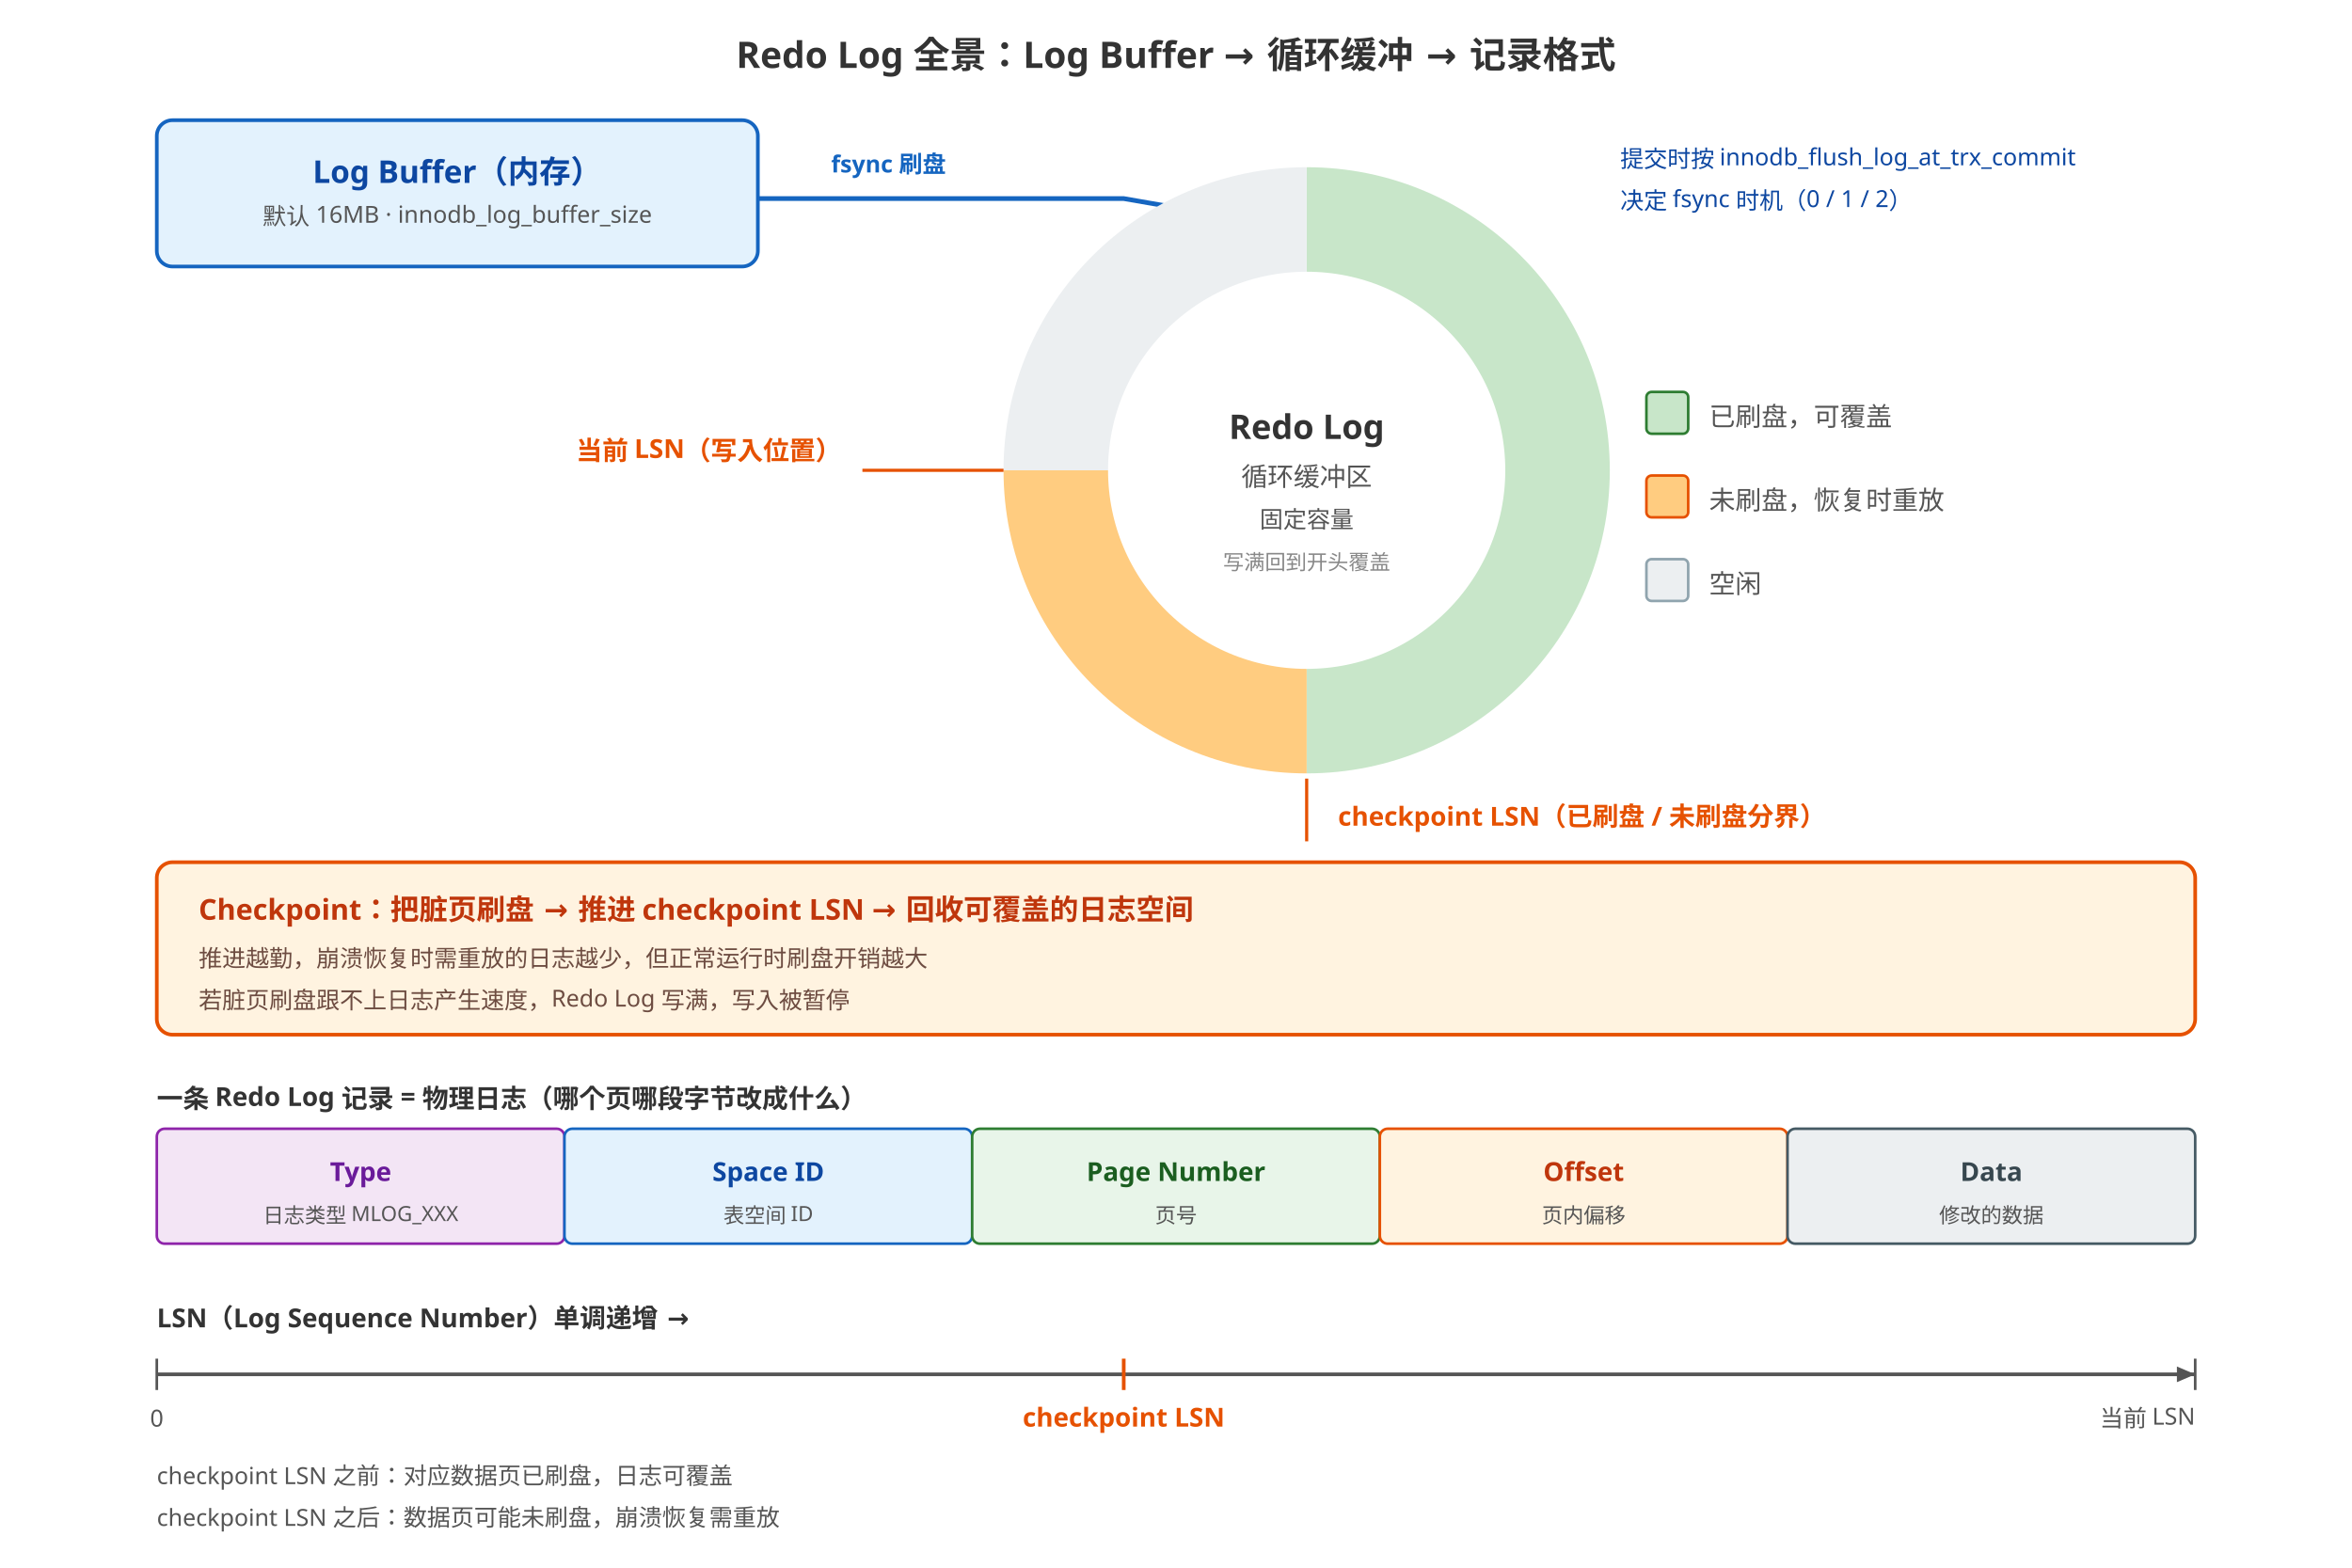
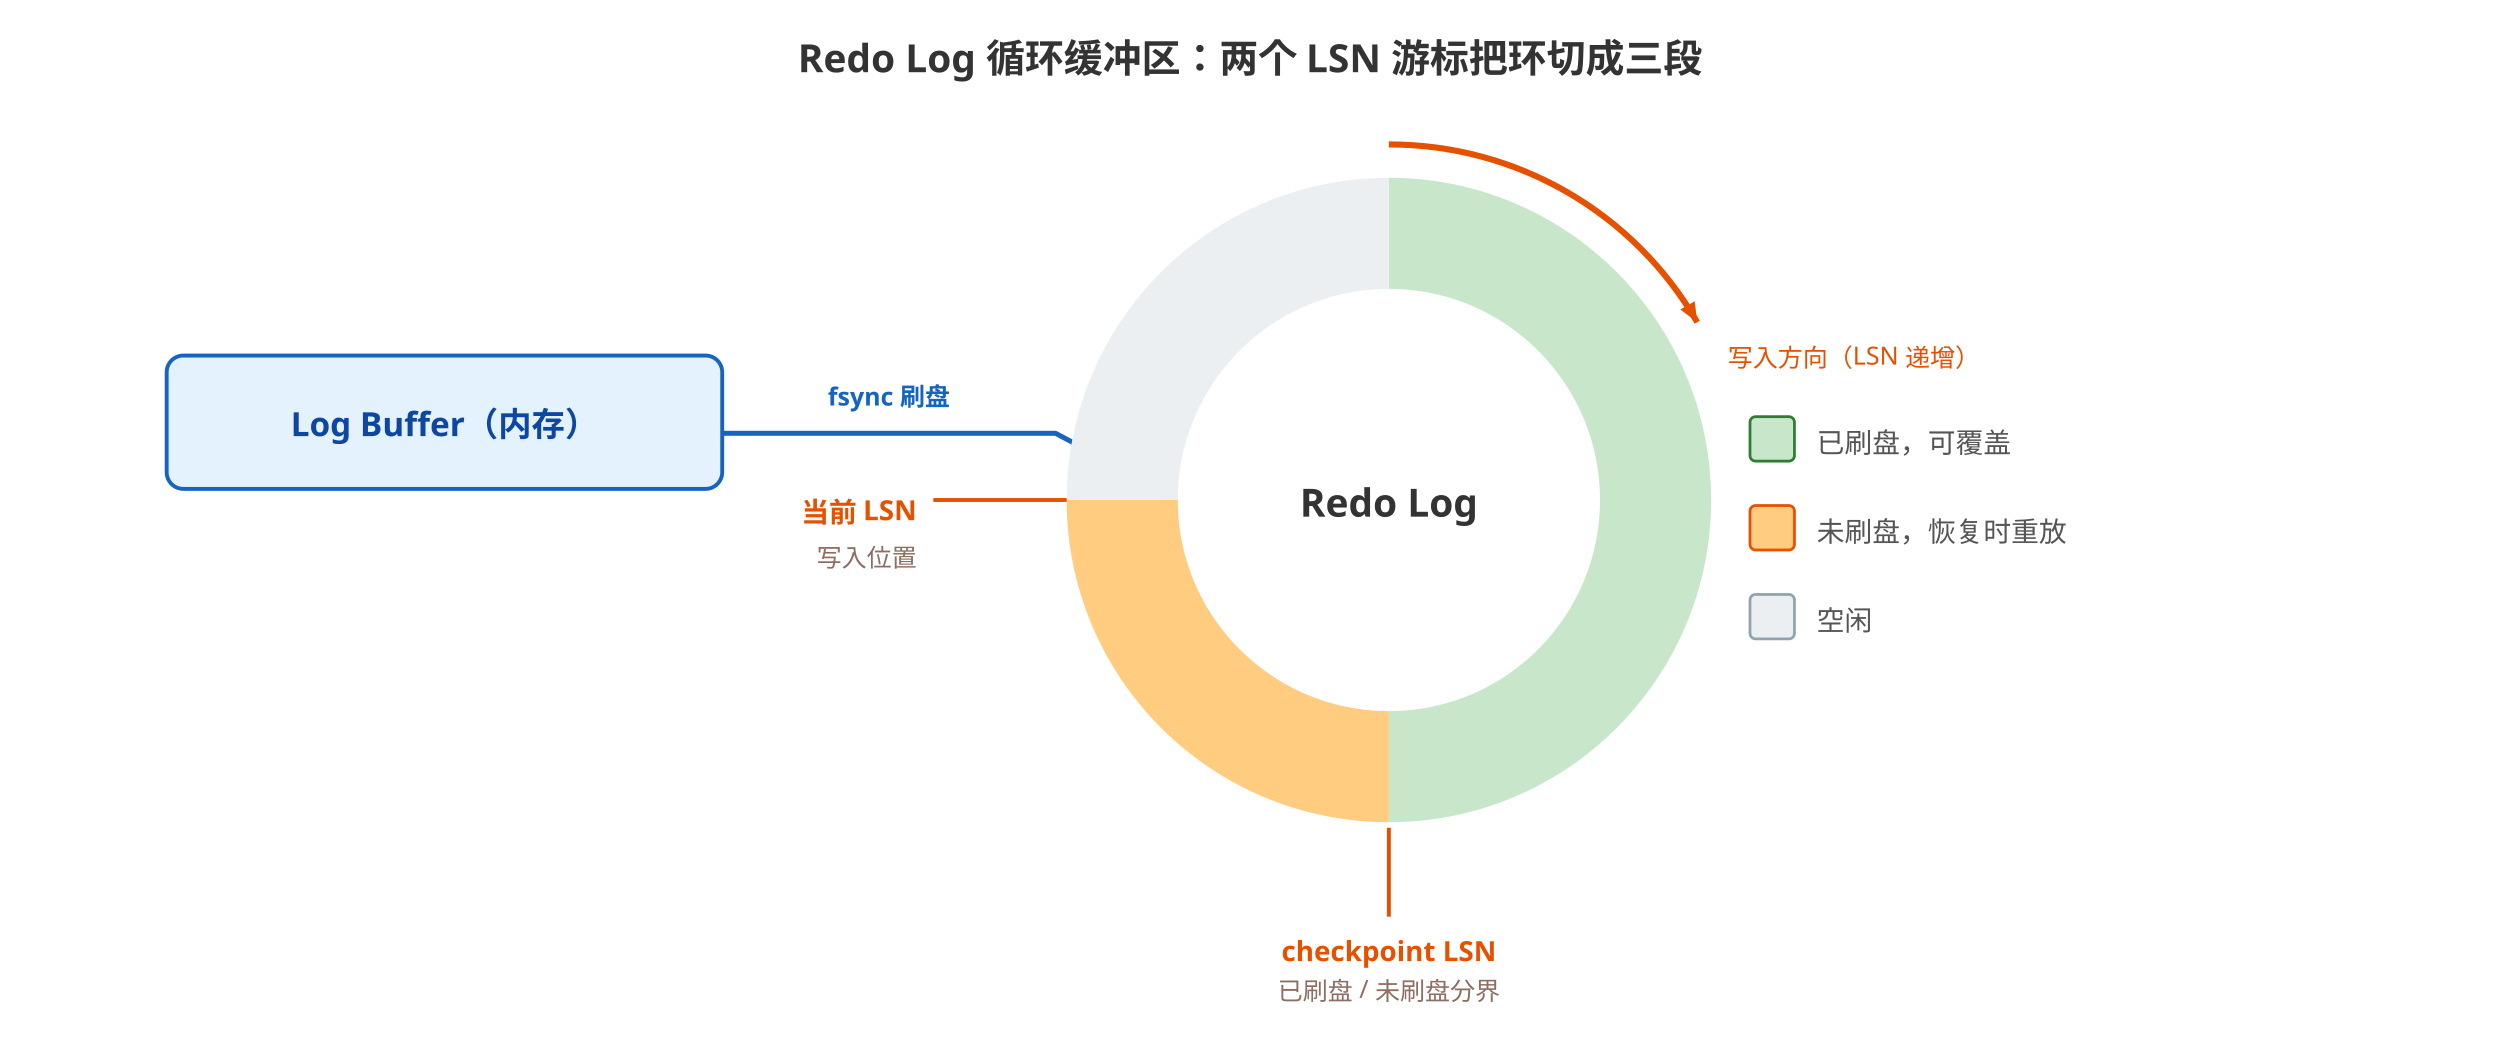
- <svg xmlns="http://www.w3.org/2000/svg" viewBox="0 0 900 600" font-family="'Noto Sans SC','PingFang SC','Microsoft YaHei',sans-serif" font-size="11">
+ <svg xmlns="http://www.w3.org/2000/svg" viewBox="0 0 900 380" font-family="'Noto Sans SC','PingFang SC','Microsoft YaHei',sans-serif" font-size="11">
  <defs>
    <marker id="arrBlue" markerWidth="10" markerHeight="10" refX="7" refY="3" orient="auto" markerUnits="userSpaceOnUse">
      <path d="M0,0 L7,3 L0,6 Z" fill="#1565c0" />
    </marker>
-     <marker id="arrGray" markerWidth="10" markerHeight="10" refX="7" refY="3" orient="auto" markerUnits="userSpaceOnUse">
-       <path d="M0,0 L7,3 L0,6 Z" fill="#555555" />
+     <marker id="arrOrange" markerWidth="10" markerHeight="10" refX="7" refY="3" orient="auto" markerUnits="userSpaceOnUse">
+       <path d="M0,0 L7,3 L0,6 Z" fill="#e65100" />
    </marker>
  </defs>
-   <text x="450" y="26" text-anchor="middle" font-size="14" font-weight="bold" fill="#333333">Redo Log 全景：Log Buffer → 循环缓冲 → 记录格式</text>
-   <rect x="60" y="46" width="230" height="56" rx="6" fill="#e3f2fd" stroke="#1565c0" stroke-width="1.4" />
-   <text x="175" y="70" text-anchor="middle" fill="#0d47a1" font-weight="bold" font-size="12">Log Buffer（内存）</text>
-   <text x="175" y="86" text-anchor="middle" fill="#555555" font-size="9">默认 16MB · innodb_log_buffer_size</text>
-   <polyline points="290,76 430,76 476,84" fill="none" stroke="#1565c0" stroke-width="1.8" marker-end="url(#arrBlue)" />
-   <text x="340" y="66" text-anchor="middle" fill="#1565c0" font-size="9" font-weight="bold">fsync 刷盘</text>
-   <text x="620" y="64" fill="#0d47a1" font-size="9">提交时按 innodb_flush_log_at_trx_commit</text>
-   <text x="620" y="80" fill="#0d47a1" font-size="9">决定 fsync 时机（0 / 1 / 2）</text>
+   <text x="450" y="26" text-anchor="middle" font-size="14" font-weight="bold" fill="#333333">Redo Log 循环缓冲区：两个 LSN 游标把环切成三段</text>
+   <rect x="60" y="128" width="200" height="48" rx="6" fill="#e3f2fd" stroke="#1565c0" stroke-width="1.4" />
+   <text x="160" y="157" text-anchor="middle" fill="#0d47a1" font-weight="bold" font-size="12">Log Buffer（内存）</text>
+   <polyline points="260,156 380,156 414,174" fill="none" stroke="#1565c0" stroke-width="1.8" marker-end="url(#arrBlue)" />
+   <text x="320" y="146" text-anchor="middle" fill="#1565c0" font-size="9" font-weight="bold">fsync 刷盘</text>
  <path d="M 500 84 A 96 96 0 0 1 596 180 A 96 96 0 0 1 500 276" fill="none" stroke="#c8e6c9" stroke-width="40" />
  <path d="M 500 276 A 96 96 0 0 1 404 180" fill="none" stroke="#ffcc80" stroke-width="40" />
  <path d="M 404 180 A 96 96 0 0 1 500 84" fill="none" stroke="#eceff1" stroke-width="40" />
-   <text x="500" y="168" text-anchor="middle" fill="#333333" font-weight="bold" font-size="13">Redo Log</text>
-   <text x="500" y="186" text-anchor="middle" fill="#555555" font-size="10">循环缓冲区</text>
-   <text x="500" y="202" text-anchor="middle" fill="#555555" font-size="9">固定容量</text>
-   <text x="500" y="218" text-anchor="middle" fill="#888888" font-size="8">写满回到开头覆盖</text>
-   <line x1="500" y1="298" x2="500" y2="322" stroke="#e65100" stroke-width="1.2" />
-   <text x="512" y="316" fill="#e65100" font-size="10" font-weight="bold">checkpoint LSN（已刷盘 / 未刷盘分界）</text>
-   <line x1="384" y1="180" x2="330" y2="180" stroke="#e65100" stroke-width="1.2" />
-   <text x="322" y="176" text-anchor="end" fill="#e65100" font-size="10" font-weight="bold">当前 LSN（写入位置）</text>
+   <text x="500" y="186" text-anchor="middle" fill="#333333" font-weight="bold" font-size="14">Redo Log</text>
+   <path d="M 500 52 A 128 128 0 0 1 611 116" fill="none" stroke="#e65100" stroke-width="2.2" marker-end="url(#arrOrange)" />
+   <text x="622" y="132" fill="#e65100" font-size="9">写入方向（LSN 递增）</text>
+   <line x1="500" y1="298" x2="500" y2="330" stroke="#e65100" stroke-width="1.4" />
+   <text x="500" y="346" text-anchor="middle" fill="#e65100" font-size="10" font-weight="bold">checkpoint LSN</text>
+   <text x="500" y="360" text-anchor="middle" fill="#8d6e63" font-size="9">已刷盘 / 未刷盘分界</text>
+   <line x1="384" y1="180" x2="336" y2="180" stroke="#e65100" stroke-width="1.4" />
+   <text x="330" y="188" text-anchor="end" fill="#e65100" font-size="10" font-weight="bold">当前 LSN</text>
+   <text x="330" y="204" text-anchor="end" fill="#8d6e63" font-size="9">写入位置</text>
  <rect x="630" y="150" width="16" height="16" rx="2" fill="#c8e6c9" stroke="#2e7d32" stroke-width="1" />
  <text x="654" y="163" fill="#555555" font-size="10">已刷盘，可覆盖</text>
  <rect x="630" y="182" width="16" height="16" rx="2" fill="#ffcc80" stroke="#e65100" stroke-width="1" />
  <text x="654" y="195" fill="#555555" font-size="10">未刷盘，恢复时重放</text>
  <rect x="630" y="214" width="16" height="16" rx="2" fill="#eceff1" stroke="#90a4ae" stroke-width="1" />
  <text x="654" y="227" fill="#555555" font-size="10">空闲</text>
-   <rect x="60" y="330" width="780" height="66" rx="6" fill="#fff3e0" stroke="#e65100" stroke-width="1.4" />
-   <text x="76" y="352" fill="#bf360c" font-weight="bold" font-size="11">Checkpoint：把脏页刷盘 → 推进 checkpoint LSN → 回收可覆盖的日志空间</text>
-   <text x="76" y="370" fill="#6d4c41" font-size="9">推进越勤，崩溃恢复时需重放的日志越少，但正常运行时刷盘开销越大</text>
-   <text x="76" y="386" fill="#6d4c41" font-size="9">若脏页刷盘跟不上日志产生速度，Redo Log 写满，写入被暂停</text>
-   <text x="60" y="424" fill="#333333" font-weight="bold" font-size="10">一条 Redo Log 记录 = 物理日志（哪个页哪段字节改成什么）</text>
-   <rect x="60" y="432" width="156" height="44" rx="3" fill="#f3e5f5" stroke="#8e24aa" stroke-width="1" />
-   <text x="138" y="452" text-anchor="middle" fill="#6a1b9a" font-weight="bold" font-size="10">Type</text>
-   <text x="138" y="468" text-anchor="middle" fill="#555555" font-size="8">日志类型 MLOG_XXX</text>
-   <rect x="216" y="432" width="156" height="44" rx="3" fill="#e3f2fd" stroke="#1565c0" stroke-width="1" />
-   <text x="294" y="452" text-anchor="middle" fill="#0d47a1" font-weight="bold" font-size="10">Space ID</text>
-   <text x="294" y="468" text-anchor="middle" fill="#555555" font-size="8">表空间 ID</text>
-   <rect x="372" y="432" width="156" height="44" rx="3" fill="#e8f5e9" stroke="#2e7d32" stroke-width="1" />
-   <text x="450" y="452" text-anchor="middle" fill="#1b5e20" font-weight="bold" font-size="10">Page Number</text>
-   <text x="450" y="468" text-anchor="middle" fill="#555555" font-size="8">页号</text>
-   <rect x="528" y="432" width="156" height="44" rx="3" fill="#fff3e0" stroke="#e65100" stroke-width="1" />
-   <text x="606" y="452" text-anchor="middle" fill="#bf360c" font-weight="bold" font-size="10">Offset</text>
-   <text x="606" y="468" text-anchor="middle" fill="#555555" font-size="8">页内偏移</text>
-   <rect x="684" y="432" width="156" height="44" rx="3" fill="#eceff1" stroke="#455a64" stroke-width="1" />
-   <text x="762" y="452" text-anchor="middle" fill="#37474f" font-weight="bold" font-size="10">Data</text>
-   <text x="762" y="468" text-anchor="middle" fill="#555555" font-size="8">修改的数据</text>
-   <text x="60" y="508" fill="#333333" font-weight="bold" font-size="10">LSN（Log Sequence Number）单调递增 →</text>
-   <line x1="60" y1="526" x2="840" y2="526" stroke="#555555" stroke-width="1.4" marker-end="url(#arrGray)" />
-   <line x1="60" y1="520" x2="60" y2="532" stroke="#555555" stroke-width="1" />
-   <text x="60" y="546" text-anchor="middle" fill="#555555" font-size="9">0</text>
-   <line x1="430" y1="520" x2="430" y2="532" stroke="#e65100" stroke-width="1.4" />
-   <text x="430" y="546" text-anchor="middle" fill="#e65100" font-size="10" font-weight="bold">checkpoint LSN</text>
-   <line x1="840" y1="520" x2="840" y2="532" stroke="#555555" stroke-width="1" />
-   <text x="840" y="546" text-anchor="end" fill="#555555" font-size="9">当前 LSN</text>
-   <text x="60" y="568" fill="#555555" font-size="9">checkpoint LSN 之前：对应数据页已刷盘，日志可覆盖</text>
-   <text x="60" y="584" fill="#555555" font-size="9">checkpoint LSN 之后：数据页可能未刷盘，崩溃恢复需重放</text>
</svg>
